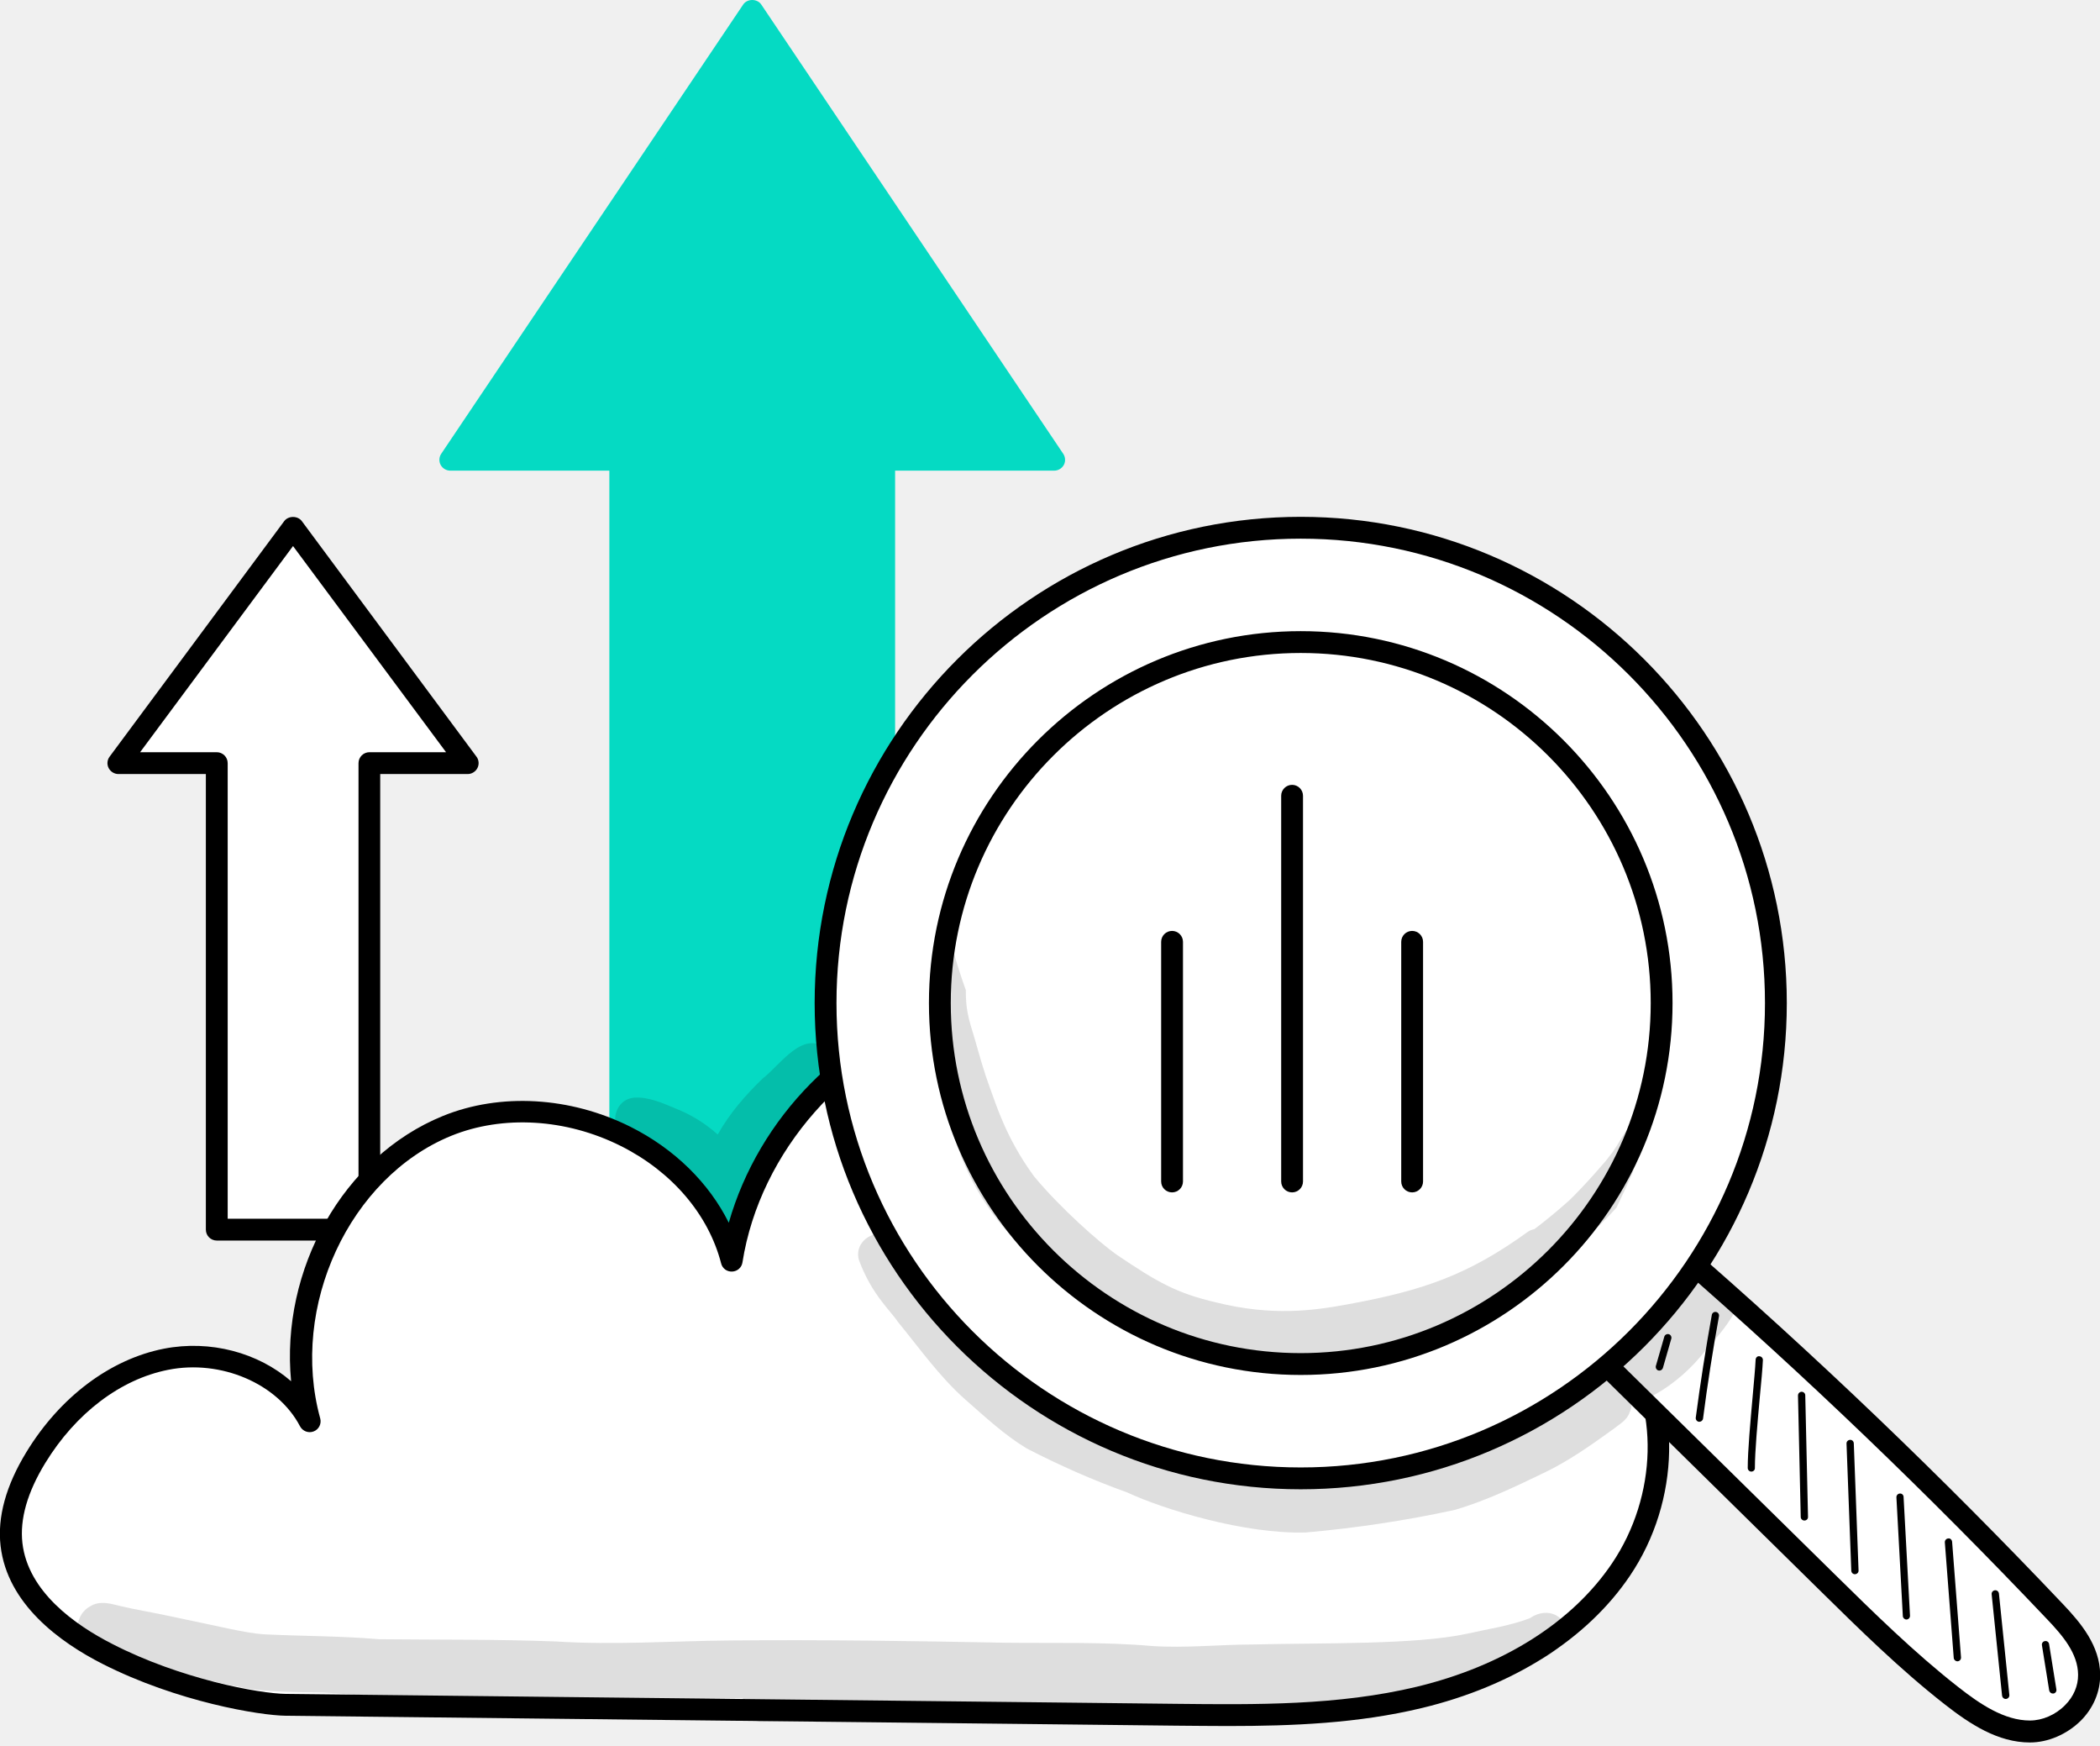
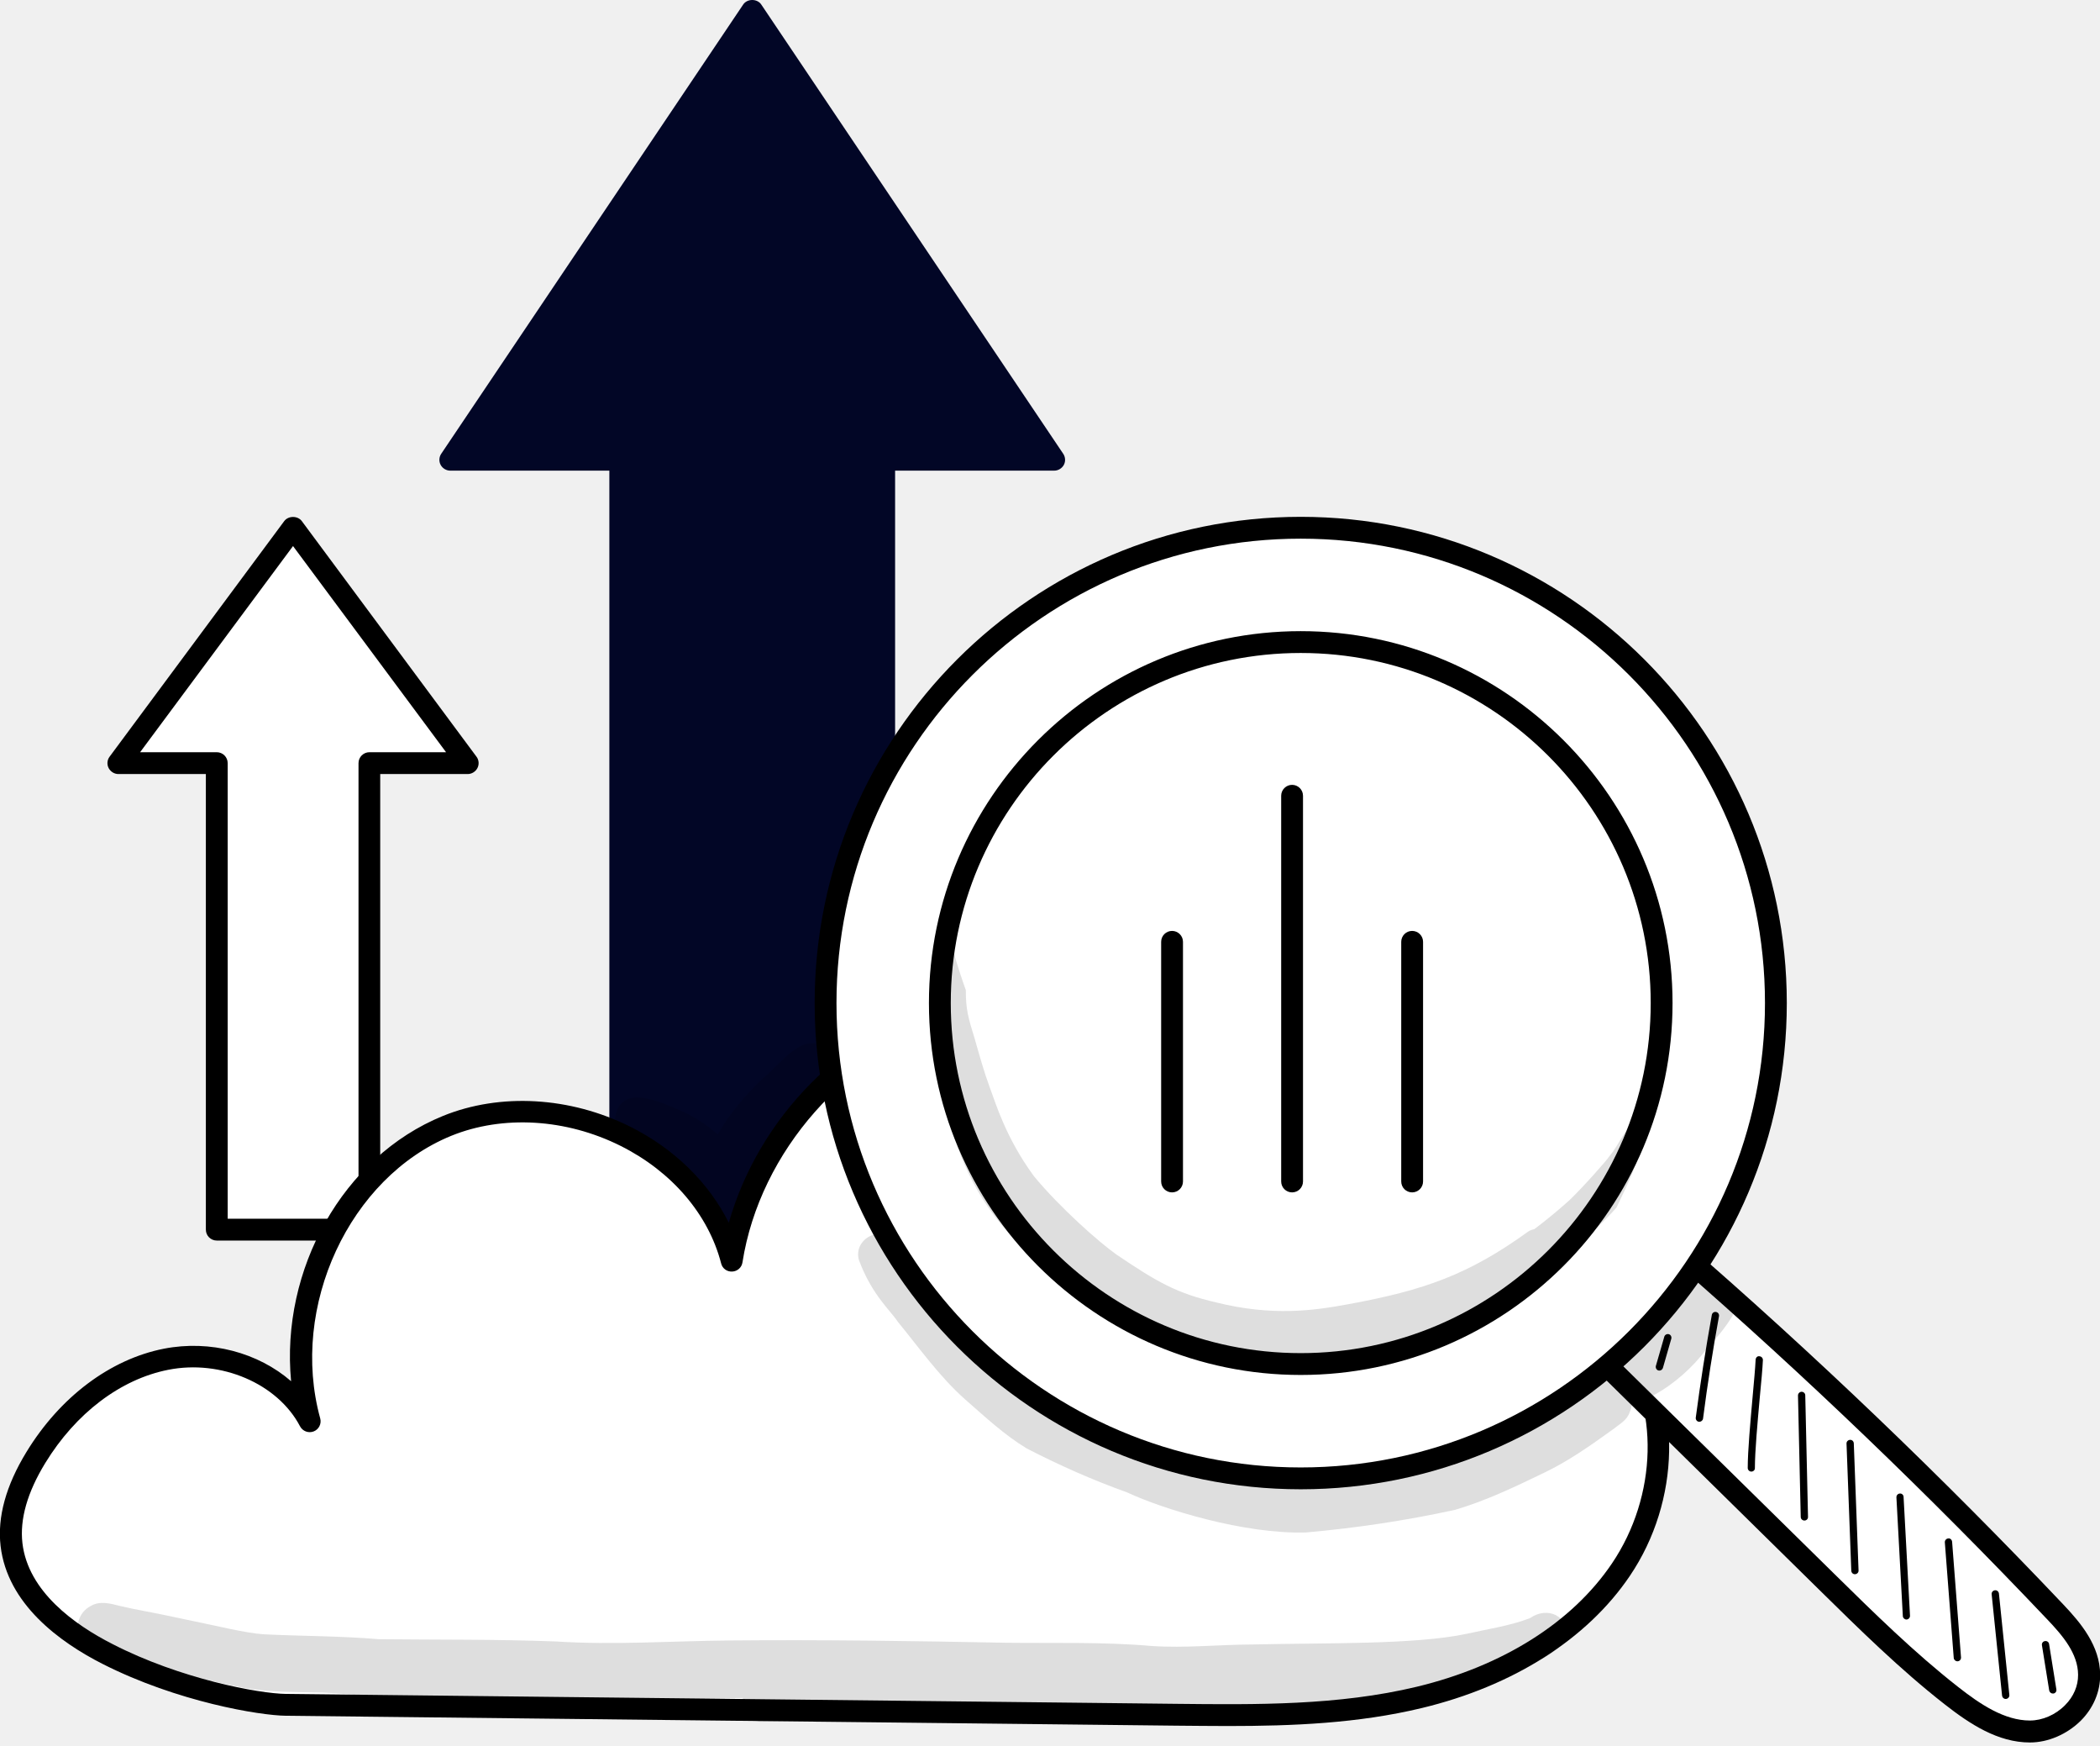
<svg xmlns="http://www.w3.org/2000/svg" width="71" height="59" viewBox="0 0 71 59" fill="none">
  <g clip-path="url(#clip0_187_2793)">
-     <path d="M35.639 15.539L25.431 0.36L15.223 15.539H20.969V45.621H29.893V15.539H35.639Z" fill="#05DAC3" />
-     <path d="M29.894 45.99H20.971C20.768 45.99 20.602 45.825 20.602 45.621V15.908H15.225C15.089 15.908 14.962 15.832 14.898 15.713C14.834 15.595 14.843 15.446 14.919 15.336L25.127 0.153C25.263 -0.051 25.602 -0.051 25.738 0.153L35.946 15.336C36.023 15.45 36.031 15.595 35.968 15.713C35.904 15.832 35.777 15.908 35.641 15.908H30.263V45.617C30.263 45.825 30.098 45.99 29.894 45.99ZM21.34 45.252H29.525V15.539C29.525 15.336 29.691 15.17 29.894 15.17H34.946L25.433 1.022L15.916 15.17H20.971C21.175 15.17 21.34 15.336 21.34 15.539V45.252Z" fill="#05DAC3" />
+     <path d="M35.639 15.539L25.431 0.36L15.223 15.539H20.969V45.621H29.893V15.539H35.639Z" fill="#020626" />
+     <path d="M29.894 45.99H20.971C20.768 45.99 20.602 45.825 20.602 45.621V15.908H15.225C15.089 15.908 14.962 15.832 14.898 15.713C14.834 15.595 14.843 15.446 14.919 15.336L25.127 0.153C25.263 -0.051 25.602 -0.051 25.738 0.153L35.946 15.336C36.023 15.45 36.031 15.595 35.968 15.713C35.904 15.832 35.777 15.908 35.641 15.908H30.263V45.617C30.263 45.825 30.098 45.99 29.894 45.99ZM21.34 45.252H29.525V15.539C29.525 15.336 29.691 15.17 29.894 15.17H34.946L25.433 1.022L15.916 15.17H20.971C21.175 15.17 21.34 15.336 21.34 15.539V45.252Z" fill="#020626" />
    <path d="M15.811 25.794L9.907 17.838L4.004 25.794H7.329V41.562H12.486V25.794H15.811Z" fill="white" />
    <path d="M12.486 41.931H7.329C7.125 41.931 6.96 41.766 6.96 41.562V26.163H4.004C3.864 26.163 3.736 26.082 3.673 25.96C3.609 25.837 3.622 25.684 3.707 25.574L9.61 17.613C9.75 17.427 10.064 17.427 10.204 17.613L16.108 25.574C16.193 25.684 16.205 25.837 16.142 25.96C16.078 26.082 15.951 26.163 15.811 26.163H12.855V41.562C12.855 41.766 12.689 41.931 12.486 41.931ZM7.698 41.194H12.121V25.794C12.121 25.591 12.287 25.425 12.49 25.425H15.081L9.907 18.457L4.737 25.425H7.329C7.532 25.425 7.698 25.591 7.698 25.794V41.194Z" fill="black" />
    <path d="M9.672 57.623C19.703 57.734 29.737 57.848 39.767 57.958C42.52 57.988 45.306 58.018 47.982 57.373C50.658 56.728 53.258 55.337 54.802 53.06C56.346 50.778 56.6 47.53 54.959 45.32C53.64 43.539 51.299 42.691 49.089 42.831C46.875 42.975 46.027 43.517 44.292 44.9C44.687 43.641 44.958 42.958 44.852 41.448C44.746 39.938 43.995 38.53 43.003 37.385C40.407 34.386 36.014 33.08 32.197 34.174C28.384 35.269 25.347 38.704 24.732 42.623C23.723 38.734 18.833 36.545 15.114 38.063C11.394 39.582 9.397 44.179 10.465 48.056C9.592 46.38 7.463 45.587 5.609 45.952C3.752 46.317 2.195 47.661 1.207 49.273C0.664 50.159 0.266 51.185 0.384 52.216C0.579 53.917 2.106 55.142 3.633 55.919C6.059 57.144 8.786 57.615 9.672 57.623Z" fill="white" />
    <path d="M41.515 58.34C40.929 58.34 40.344 58.332 39.763 58.328L9.669 57.993C8.786 57.984 6 57.526 3.468 56.241C2.022 55.507 0.249 54.218 0.02 52.254C-0.094 51.279 0.202 50.21 0.894 49.078C2.03 47.216 3.727 45.944 5.538 45.587C7.115 45.278 8.735 45.723 9.842 46.686C9.482 42.924 11.581 39.103 14.974 37.72C16.912 36.931 19.279 37.067 21.314 38.085C22.803 38.831 23.969 39.981 24.64 41.329C25.653 37.78 28.52 34.84 32.091 33.818C36.074 32.678 40.565 34.014 43.279 37.143C44.093 38.081 45.09 39.586 45.217 41.423C45.294 42.496 45.188 43.174 44.984 43.9C46.248 42.979 47.189 42.585 49.06 42.462C51.549 42.301 53.924 43.31 55.252 45.1C56.88 47.297 56.821 50.732 55.103 53.268C53.657 55.406 51.155 56.992 48.063 57.734C45.913 58.251 43.699 58.34 41.515 58.34ZM9.677 57.255L39.772 57.59C42.465 57.619 45.247 57.649 47.898 57.013C50.811 56.313 53.152 54.837 54.497 52.848C56.045 50.562 56.113 47.487 54.666 45.532C53.487 43.942 51.363 43.047 49.115 43.191C47.02 43.327 46.235 43.815 44.526 45.18C44.399 45.282 44.221 45.286 44.089 45.197C43.953 45.104 43.898 44.938 43.945 44.782L44.042 44.476C44.377 43.416 44.581 42.78 44.488 41.465C44.373 39.832 43.466 38.471 42.728 37.618C40.242 34.747 35.955 33.471 32.303 34.518C28.652 35.566 25.691 38.916 25.102 42.67C25.076 42.843 24.932 42.971 24.754 42.979C24.576 42.988 24.423 42.873 24.381 42.703C23.953 41.045 22.714 39.599 20.988 38.734C19.143 37.809 17.001 37.682 15.258 38.39C11.815 39.794 9.787 44.167 10.826 47.941C10.877 48.124 10.78 48.315 10.606 48.382C10.432 48.45 10.233 48.378 10.143 48.208C9.389 46.767 7.472 45.944 5.686 46.3C4.075 46.618 2.56 47.767 1.53 49.451C0.923 50.444 0.665 51.351 0.758 52.157C0.949 53.794 2.522 54.918 3.807 55.571C6.089 56.746 8.757 57.246 9.677 57.255Z" fill="black" />
    <g opacity="0.129">
      <path d="M51.735 54.689C51.722 54.697 51.71 54.702 51.697 54.706C51.019 54.961 50.293 55.062 49.589 55.223C47.833 55.597 44.776 55.525 42.333 55.584C41.2 55.588 40.072 55.711 38.94 55.635C37.294 55.491 35.645 55.546 33.995 55.525C30.89 55.465 27.79 55.419 24.686 55.448C22.726 55.465 20.767 55.609 18.803 55.482C16.806 55.406 14.808 55.427 12.81 55.406C11.517 55.295 10.223 55.304 8.926 55.24C8.307 55.202 7.471 54.982 5.779 54.634C5.206 54.507 4.625 54.418 4.057 54.282C3.726 54.197 3.361 54.095 3.048 54.295C2.39 54.655 2.517 55.728 3.26 55.906C4.956 56.254 6.614 56.733 8.26 57.056C9.142 57.2 10.037 57.191 10.928 57.208C11.801 57.255 12.666 57.361 13.54 57.361C15.89 57.352 18.239 57.429 20.584 57.509C22.099 57.501 23.608 57.412 25.118 57.391C25.046 57.764 25.292 58.209 25.754 58.196C29.126 58.124 32.498 58.044 35.865 57.984C38.287 58.044 40.713 58.171 43.134 57.989C44.547 57.908 45.972 57.929 47.363 57.649C47.757 57.569 48.143 57.454 48.516 57.31C48.762 57.259 48.983 57.098 49.093 56.886C50.671 56.661 52.516 56.22 52.914 55.368C53.075 54.617 52.321 54.282 51.735 54.689Z" fill="black" />
    </g>
    <path d="M54.031 45.863C56.606 48.399 59.184 50.931 61.758 53.467C63.12 54.807 64.481 56.148 65.966 57.31C66.767 57.937 67.654 58.527 68.629 58.527C69.6 58.527 70.635 57.708 70.627 56.606C70.622 55.749 70.029 55.058 69.473 54.472C65.372 50.147 61.084 46.045 56.631 42.186C55.817 43.386 55.002 44.578 54.031 45.863Z" fill="white" />
    <path d="M68.631 58.896C67.545 58.896 66.599 58.273 65.738 57.598C64.237 56.423 62.846 55.053 61.502 53.73L53.774 46.126C53.643 45.995 53.626 45.787 53.74 45.638C54.703 44.366 55.53 43.157 56.327 41.991C56.387 41.906 56.484 41.843 56.59 41.83C56.696 41.817 56.802 41.843 56.883 41.91C61.328 45.761 65.658 49.905 69.75 54.222C70.353 54.858 70.997 55.622 71.006 56.606C71.01 57.178 70.777 57.734 70.348 58.162C69.882 58.62 69.246 58.896 68.631 58.896ZM54.521 45.825L62.019 53.2C63.351 54.511 64.729 55.864 66.196 57.013C66.951 57.607 67.77 58.154 68.631 58.154C69.051 58.154 69.496 57.963 69.818 57.636C70.107 57.348 70.264 56.979 70.259 56.606C70.255 55.889 69.738 55.282 69.208 54.727C65.225 50.528 61.022 46.495 56.705 42.737C56.022 43.738 55.318 44.76 54.521 45.825Z" fill="black" />
    <path d="M43.975 17.838C35.103 17.838 27.91 25.031 27.91 33.904C27.91 42.776 35.103 49.969 43.975 49.969C52.848 49.969 60.041 42.776 60.041 33.904C60.041 25.031 52.848 17.838 43.975 17.838ZM43.975 46.105C37.236 46.105 31.774 40.643 31.774 33.904C31.774 27.165 37.236 21.702 43.975 21.702C50.715 21.702 56.177 27.165 56.177 33.904C56.177 40.643 50.715 46.105 43.975 46.105ZM43.975 46.105C37.236 46.105 31.774 40.643 31.774 33.904C31.774 27.165 37.236 21.702 43.975 21.702C50.715 21.702 56.177 27.165 56.177 33.904C56.177 40.643 50.715 46.105 43.975 46.105Z" fill="white" />
    <path d="M43.977 50.338C34.914 50.338 27.543 42.967 27.543 33.903C27.543 24.84 34.914 17.469 43.977 17.469C53.04 17.469 60.411 24.84 60.411 33.903C60.411 42.967 53.04 50.338 43.977 50.338ZM43.977 18.207C35.321 18.207 28.281 25.247 28.281 33.903C28.281 42.559 35.321 49.6 43.977 49.6C52.633 49.6 59.673 42.559 59.673 33.903C59.673 25.247 52.633 18.207 43.977 18.207ZM43.977 46.474C37.047 46.474 31.407 40.833 31.407 33.903C31.407 26.974 37.047 21.333 43.977 21.333C50.907 21.333 56.548 26.974 56.548 33.903C56.548 40.833 50.911 46.474 43.977 46.474ZM32.145 33.903C32.145 40.431 37.454 45.736 43.977 45.736C50.5 45.736 55.81 40.426 55.81 33.903C55.81 27.376 50.5 22.071 43.977 22.071C37.454 22.071 32.145 27.376 32.145 33.903Z" fill="black" />
    <path d="M56.103 46.326C56.09 46.326 56.082 46.326 56.069 46.322C56.006 46.304 55.968 46.237 55.984 46.169L56.269 45.181C56.286 45.117 56.358 45.079 56.421 45.096C56.485 45.113 56.523 45.181 56.506 45.248L56.222 46.237C56.205 46.288 56.158 46.326 56.103 46.326Z" fill="black" />
    <path d="M57.456 48.056C57.452 48.056 57.443 48.056 57.439 48.056C57.371 48.047 57.325 47.984 57.333 47.916C57.486 46.762 57.668 45.592 57.876 44.443C57.889 44.375 57.952 44.332 58.02 44.345C58.088 44.358 58.13 44.421 58.118 44.489C57.91 45.634 57.727 46.796 57.579 47.95C57.571 48.009 57.515 48.056 57.456 48.056Z" fill="black" />
    <path d="M59.213 49.74C59.145 49.74 59.09 49.684 59.09 49.617C59.09 49.04 59.179 48.069 59.255 47.212C59.302 46.69 59.344 46.241 59.357 45.957C59.361 45.889 59.416 45.829 59.484 45.842C59.552 45.846 59.603 45.901 59.603 45.969C59.59 46.258 59.548 46.712 59.497 47.237C59.421 48.09 59.332 49.053 59.332 49.621C59.336 49.684 59.281 49.74 59.213 49.74Z" fill="black" />
    <path d="M61.005 51.394C60.938 51.394 60.882 51.339 60.882 51.275L60.789 47.17C60.789 47.102 60.84 47.047 60.908 47.042C60.908 47.042 60.908 47.042 60.912 47.042C60.98 47.042 61.035 47.098 61.035 47.161L61.128 51.267C61.133 51.339 61.078 51.394 61.005 51.394Z" fill="black" />
    <path d="M62.714 53.209C62.646 53.209 62.595 53.158 62.591 53.09L62.43 48.794C62.426 48.726 62.481 48.671 62.549 48.667C62.621 48.663 62.672 48.718 62.676 48.785L62.837 53.082C62.841 53.15 62.786 53.205 62.718 53.209C62.718 53.209 62.718 53.209 62.714 53.209Z" fill="black" />
    <path d="M64.457 54.74C64.393 54.74 64.338 54.689 64.334 54.625L64.117 50.613C64.113 50.545 64.164 50.486 64.232 50.482C64.296 50.473 64.359 50.529 64.359 50.596L64.576 54.608C64.58 54.676 64.529 54.736 64.461 54.74H64.457Z" fill="black" />
    <path d="M66.178 56.152C66.115 56.152 66.059 56.101 66.055 56.038L65.754 52.132C65.75 52.064 65.801 52.005 65.869 52C65.936 51.987 65.996 52.047 66 52.115L66.301 56.021C66.305 56.089 66.255 56.148 66.187 56.152C66.187 56.152 66.183 56.152 66.178 56.152Z" fill="black" />
    <path d="M67.812 57.425C67.748 57.425 67.697 57.378 67.689 57.314L67.337 53.888C67.328 53.82 67.379 53.76 67.447 53.752C67.515 53.743 67.574 53.794 67.583 53.862L67.935 57.289C67.943 57.357 67.892 57.416 67.825 57.425C67.82 57.425 67.816 57.425 67.812 57.425Z" fill="black" />
    <path d="M69.406 57.242C69.347 57.242 69.296 57.2 69.283 57.14L69.037 55.609C69.025 55.541 69.071 55.478 69.139 55.469C69.207 55.457 69.27 55.503 69.279 55.571L69.525 57.102C69.538 57.17 69.491 57.234 69.423 57.242C69.419 57.242 69.415 57.242 69.406 57.242Z" fill="black" />
    <g opacity="0.129">
      <path d="M55.344 37.788C54.941 38.128 54.755 38.679 54.411 39.082C54.347 39.196 53.525 40.125 53.058 40.571C52.655 40.931 52.269 41.249 51.875 41.546C51.807 41.559 51.735 41.584 51.667 41.627C49.657 43.081 48.151 43.611 45.611 44.078C44.406 44.303 43.015 44.493 41.12 44.023C39.788 43.713 39.148 43.349 37.756 42.411C37.167 41.995 35.852 40.838 34.957 39.756C33.995 38.441 33.668 37.292 33.469 36.77C33.269 36.232 33.117 35.681 32.96 35.129C32.726 34.374 32.654 34.111 32.654 33.467C32.506 33.055 32.374 32.644 32.251 32.224C32.133 32.169 32.001 32.144 31.87 32.152C31.654 33.81 31.687 35.477 31.895 37.131C32.256 38.56 32.701 40.108 34.071 41.648C35.174 42.865 35.933 43.285 36.408 43.675C37.515 44.472 38.694 45.202 39.996 45.626C40.708 45.834 41.45 45.919 42.184 46.008C42.188 46.008 42.193 46.008 42.197 46.012C42.998 46.156 43.813 46.16 44.618 46.071C45.25 46.02 45.861 45.834 46.472 45.668C47.74 45.359 49.004 44.968 50.162 44.358C50.632 44.069 50.794 43.955 51.014 43.789C52.435 42.903 53.902 41.673 54.653 40.816C54.848 40.414 55.039 40.007 55.213 39.595C55.433 38.98 55.658 38.365 55.874 37.75C55.709 37.687 55.51 37.691 55.344 37.788Z" fill="black" />
    </g>
    <g opacity="0.129">
      <path d="M57.965 43.03C57.354 42.856 56.943 43.281 56.642 43.747C56.629 43.764 56.616 43.777 56.599 43.798C56.065 44.421 55.916 44.366 55.034 45.163C55.03 45.168 55.026 45.168 55.022 45.172C54.848 45.295 54.64 45.38 54.53 45.571C54.263 45.901 54.241 46.279 54.368 46.597C54.101 46.593 53.83 46.716 53.652 46.928C53.172 47.309 53.495 47.085 52.952 47.441C51.489 48.34 50.925 48.489 49.462 49.044C48.3 49.443 47.065 49.587 45.865 49.812C44.508 50.011 44.309 50.134 42.93 49.998C42.099 49.875 41.276 49.706 40.466 49.489C39.839 49.32 39.249 49.048 38.643 48.819C37.226 48.332 35.432 47.572 34.63 46.907C32.951 45.647 31.84 44.269 30.801 42.933C30.58 42.649 30.529 42.449 30.271 41.978C29.834 41.364 28.829 41.864 29.041 42.593C29.482 43.777 30.114 44.303 30.351 44.672C31.089 45.571 31.768 46.538 32.641 47.309C33.307 47.891 33.956 48.501 34.715 48.959C35.809 49.523 36.946 50.028 38.108 50.444C39.313 51.008 42.074 51.864 44.16 51.797C45.848 51.648 47.54 51.394 49.194 51.033C50.233 50.728 51.217 50.257 52.193 49.786C53.028 49.388 53.783 48.853 54.53 48.315C54.742 48.145 55.013 48.005 55.098 47.734C55.17 47.589 55.187 47.428 55.157 47.271C55.399 47.331 55.666 47.301 55.929 47.148C56.629 46.762 57.231 46.215 57.715 45.579C58.024 45.24 58.325 44.888 58.563 44.493C58.902 43.955 58.584 43.196 57.965 43.03Z" fill="black" />
    </g>
    <path d="M39.627 40.303C39.423 40.303 39.258 40.138 39.258 39.934V31.834C39.258 31.63 39.423 31.465 39.627 31.465C39.83 31.465 39.996 31.63 39.996 31.834V39.934C39.996 40.138 39.83 40.303 39.627 40.303Z" fill="black" />
    <path d="M47.744 40.303C47.54 40.303 47.375 40.138 47.375 39.934V31.834C47.375 31.63 47.54 31.465 47.744 31.465C47.947 31.465 48.113 31.63 48.113 31.834V39.934C48.113 40.138 47.947 40.303 47.744 40.303Z" fill="black" />
    <path d="M43.685 40.303C43.482 40.303 43.316 40.138 43.316 39.934V26.897C43.316 26.694 43.482 26.528 43.685 26.528C43.889 26.528 44.054 26.694 44.054 26.897V39.934C44.054 40.138 43.889 40.303 43.685 40.303Z" fill="black" />
    <g opacity="0.129">
      <path d="M27.994 35.49C27.167 34.752 26.399 35.986 25.788 36.452C25.207 37.012 24.66 37.64 24.266 38.348C23.85 37.971 23.358 37.67 22.837 37.466C22.4 37.284 21.921 37.067 21.441 37.101C20.64 37.173 20.563 38.378 21.34 38.573C22.485 38.776 23.481 39.625 23.702 40.189C23.727 40.405 23.846 40.592 24.011 40.723C23.96 40.986 23.893 41.253 23.999 41.495C24.185 42.038 25 42.076 25.271 41.58C25.462 41.105 25.305 41.419 25.436 40.838C25.487 40.651 25.462 40.447 25.364 40.282C25.356 40.269 25.347 40.257 25.339 40.244C25.419 39.998 25.453 39.727 25.555 39.485C25.576 39.438 25.598 39.391 25.619 39.345C25.954 38.709 26.03 38.679 26.234 38.407C26.581 37.962 26.972 37.555 27.379 37.169C27.616 36.885 28.002 36.703 28.151 36.355C28.303 36.079 28.214 35.71 27.994 35.49Z" fill="black" />
    </g>
  </g>
  <defs>
    <clipPath id="clip0_187_2793">
      <rect width="71" height="58.896" fill="white" />
    </clipPath>
  </defs>
</svg>
